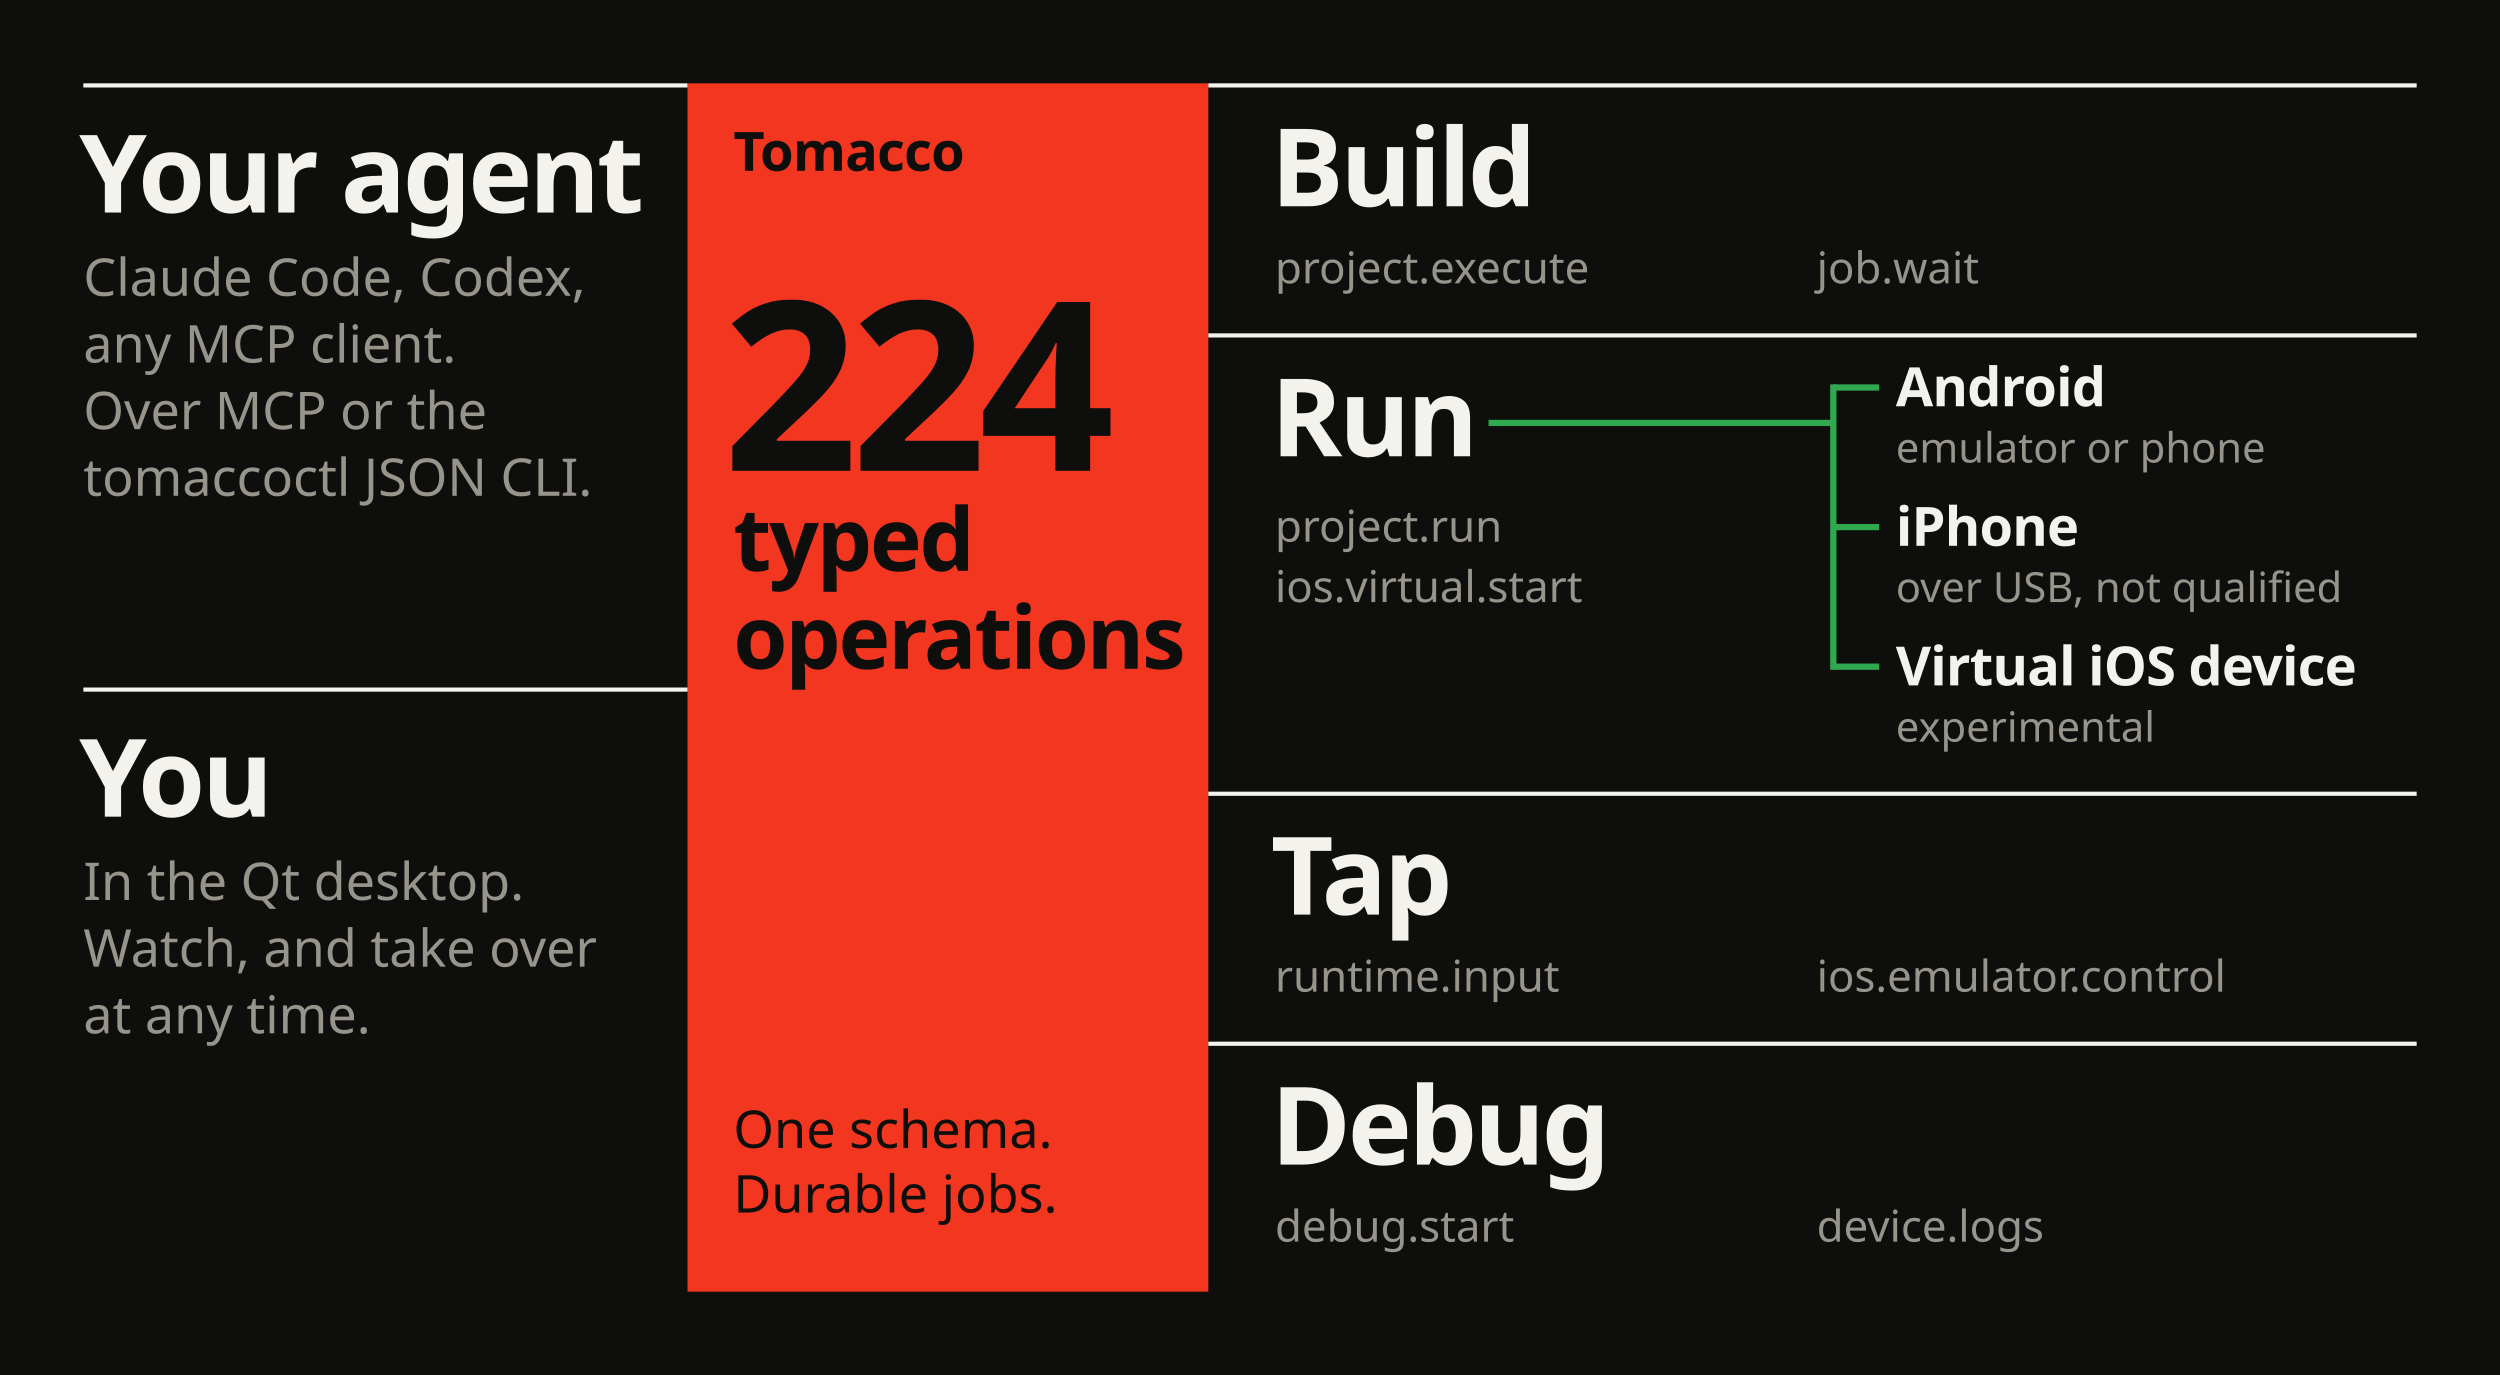
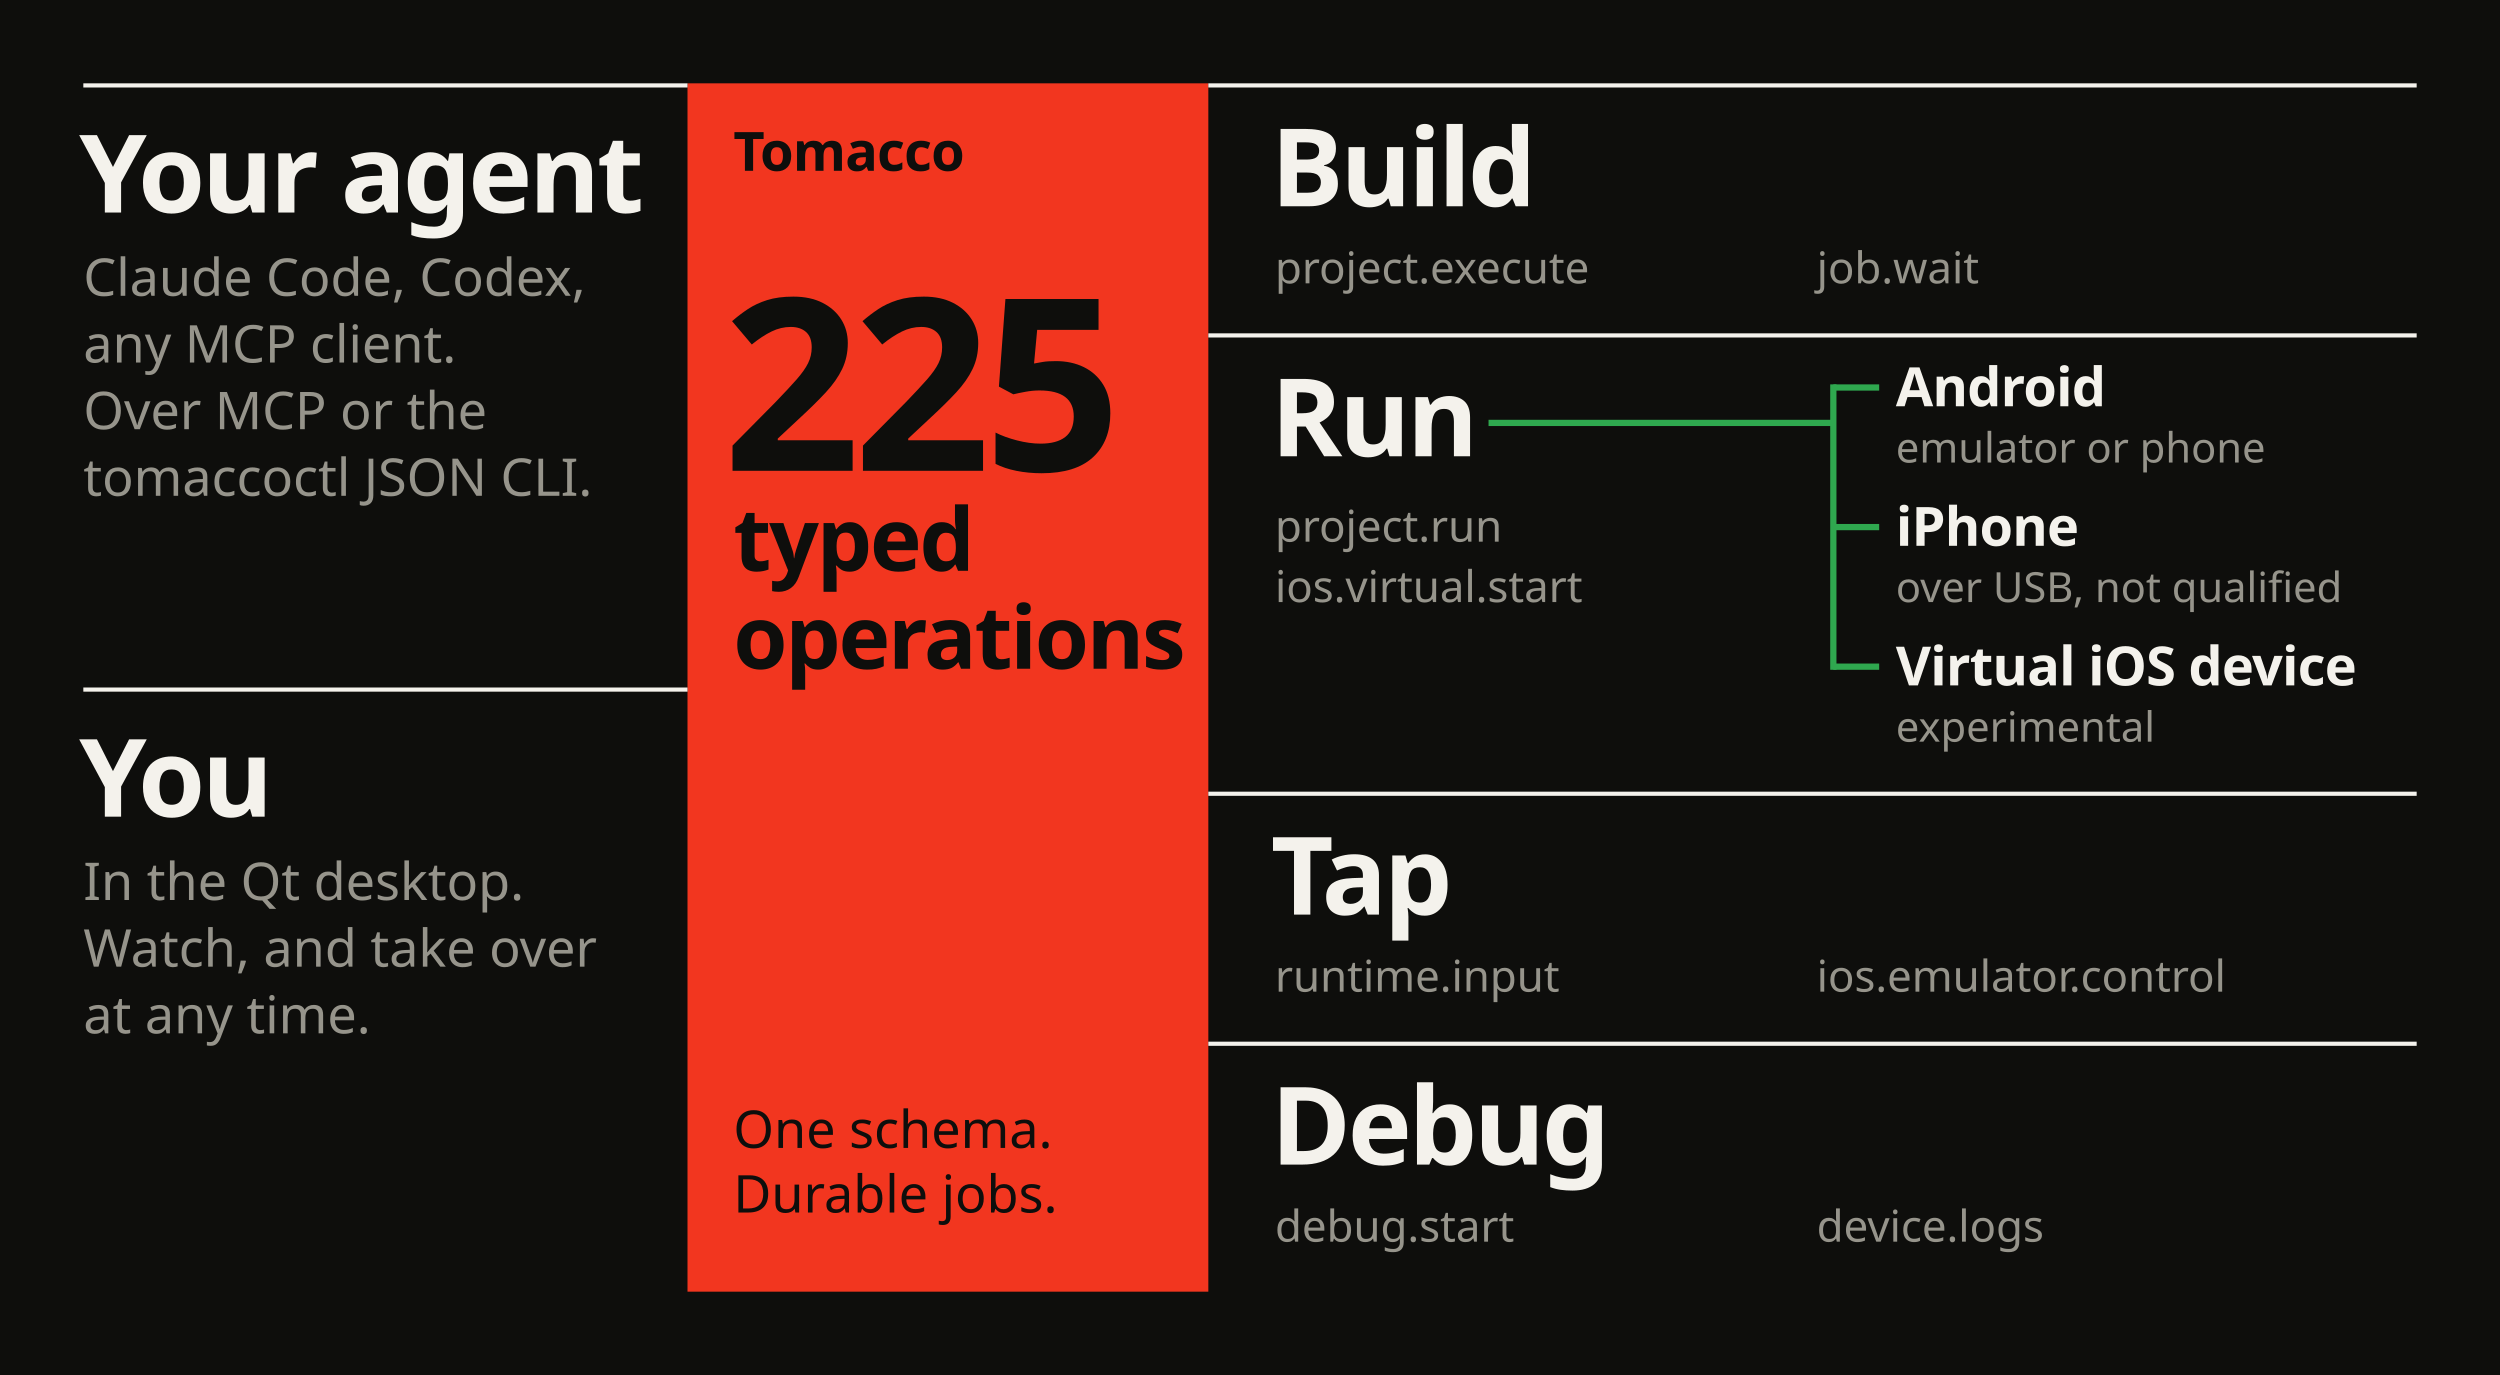
<svg xmlns="http://www.w3.org/2000/svg" width="2400" height="1320" viewBox="0 0 2400 1320">
  <rect width="2400" height="1320" fill="#0E0E0C" />
  <rect x="660" y="80" width="500" height="1160" fill="#F2361F" />
  <text x="704" y="164" font-family="Adwaita Sans" font-size="52" font-weight="700" fill="#0E0E0C" text-anchor="start" letter-spacing="-0.78">Tomacco</text>
-   <text x="694" y="452" font-family="Adwaita Sans" font-size="227" font-weight="800" fill="#0E0E0C" text-anchor="start" letter-spacing="-6.81">224</text>
+   <text x="694" y="452" font-family="Adwaita Sans" font-size="231" font-weight="800" fill="#0E0E0C" text-anchor="start" letter-spacing="-6.93">225</text>
  <text x="704" y="548" font-family="Adwaita Sans" font-size="84" font-weight="700" fill="#0E0E0C" text-anchor="start" letter-spacing="-2.10">typed</text>
  <text x="704" y="642" font-family="Adwaita Sans" font-size="84" font-weight="700" fill="#0E0E0C" text-anchor="start" letter-spacing="-2.10">operations</text>
  <text x="704" y="1102" font-family="Adwaita Sans" font-size="50" font-weight="500" fill="#0E0E0C" text-anchor="start" letter-spacing="0.00">One schema.</text>
  <text x="704" y="1164" font-family="Adwaita Sans" font-size="50" font-weight="500" fill="#0E0E0C" text-anchor="start" letter-spacing="0.00">Durable jobs.</text>
  <polyline points="80,82 660,82" fill="none" stroke="#F4F2EC" stroke-width="4" stroke-linecap="butt" stroke-linejoin="miter" />
  <text x="76" y="204" font-family="Adwaita Sans" font-size="104" font-weight="700" fill="#F4F2EC" text-anchor="start" letter-spacing="-3.12">Your agent</text>
  <text x="80" y="284" font-family="Adwaita Sans" font-size="50" font-weight="400" fill="#96948B" text-anchor="start" letter-spacing="0.00">Claude Code, Codex,</text>
  <text x="80" y="348" font-family="Adwaita Sans" font-size="50" font-weight="400" fill="#96948B" text-anchor="start" letter-spacing="0.00">any MCP client.</text>
  <text x="80" y="412" font-family="Adwaita Sans" font-size="50" font-weight="400" fill="#96948B" text-anchor="start" letter-spacing="0.00">Over MCP or the</text>
  <text x="80" y="476" font-family="Adwaita Sans" font-size="50" font-weight="400" fill="#96948B" text-anchor="start" letter-spacing="0.00">tomaccoctl JSON CLI.</text>
  <polyline points="80,662 660,662" fill="none" stroke="#F4F2EC" stroke-width="4" stroke-linecap="butt" stroke-linejoin="miter" />
  <text x="76" y="784" font-family="Adwaita Sans" font-size="104" font-weight="700" fill="#F4F2EC" text-anchor="start" letter-spacing="-3.12">You</text>
  <text x="80" y="864" font-family="Adwaita Sans" font-size="50" font-weight="400" fill="#96948B" text-anchor="start" letter-spacing="0.00">In the Qt desktop.</text>
  <text x="80" y="928" font-family="Adwaita Sans" font-size="50" font-weight="400" fill="#96948B" text-anchor="start" letter-spacing="0.00">Watch, and take over</text>
  <text x="80" y="992" font-family="Adwaita Sans" font-size="50" font-weight="400" fill="#96948B" text-anchor="start" letter-spacing="0.00">at any time.</text>
  <polyline points="1160,82 2320,82" fill="none" stroke="#F4F2EC" stroke-width="4" stroke-linecap="butt" stroke-linejoin="miter" />
  <text x="1220" y="198" font-family="Adwaita Sans" font-size="104" font-weight="700" fill="#F4F2EC" text-anchor="start" letter-spacing="-3.12">Build</text>
  <text x="1224" y="272" font-family="JetBrainsMono Nerd Font" font-size="42" font-weight="400" fill="#96948B" text-anchor="start" xml:space="preserve">project.execute</text>
  <text x="1744" y="272" font-family="JetBrainsMono Nerd Font" font-size="42" font-weight="400" fill="#96948B" text-anchor="start" xml:space="preserve">job.wait</text>
  <polyline points="1160,322 2320,322" fill="none" stroke="#F4F2EC" stroke-width="4" stroke-linecap="butt" stroke-linejoin="miter" />
  <text x="1220" y="438" font-family="Adwaita Sans" font-size="104" font-weight="700" fill="#F4F2EC" text-anchor="start" letter-spacing="-3.12">Run</text>
  <text x="1224" y="520" font-family="JetBrainsMono Nerd Font" font-size="42" font-weight="400" fill="#96948B" text-anchor="start" xml:space="preserve">project.run</text>
  <text x="1224" y="578" font-family="JetBrainsMono Nerd Font" font-size="42" font-weight="400" fill="#96948B" text-anchor="start" xml:space="preserve">ios.virtual.start</text>
  <polyline points="1160,762 2320,762" fill="none" stroke="#F4F2EC" stroke-width="4" stroke-linecap="butt" stroke-linejoin="miter" />
  <text x="1220" y="878" font-family="Adwaita Sans" font-size="104" font-weight="700" fill="#F4F2EC" text-anchor="start" letter-spacing="-3.12">Tap</text>
  <text x="1224" y="952" font-family="JetBrainsMono Nerd Font" font-size="42" font-weight="400" fill="#96948B" text-anchor="start" xml:space="preserve">runtime.input</text>
  <text x="1744" y="952" font-family="JetBrainsMono Nerd Font" font-size="42" font-weight="400" fill="#96948B" text-anchor="start" xml:space="preserve">ios.emulator.control</text>
  <polyline points="1160,1002 2320,1002" fill="none" stroke="#F4F2EC" stroke-width="4" stroke-linecap="butt" stroke-linejoin="miter" />
  <text x="1220" y="1118" font-family="Adwaita Sans" font-size="104" font-weight="700" fill="#F4F2EC" text-anchor="start" letter-spacing="-3.12">Debug</text>
  <text x="1224" y="1192" font-family="JetBrainsMono Nerd Font" font-size="42" font-weight="400" fill="#96948B" text-anchor="start" xml:space="preserve">debug.start</text>
  <text x="1744" y="1192" font-family="JetBrainsMono Nerd Font" font-size="42" font-weight="400" fill="#96948B" text-anchor="start" xml:space="preserve">device.logs</text>
  <polyline points="1760,372 1804,372" fill="none" stroke="#2FA84F" stroke-width="6" stroke-linecap="butt" stroke-linejoin="miter" />
  <text x="1820" y="390" font-family="Adwaita Sans" font-size="52" font-weight="600" fill="#F4F2EC" text-anchor="start" letter-spacing="-0.78">Android</text>
  <text x="1820" y="444" font-family="Adwaita Sans" font-size="40" font-weight="400" fill="#96948B" text-anchor="start" letter-spacing="0.00">emulator or phone</text>
  <polyline points="1760,506 1804,506" fill="none" stroke="#2FA84F" stroke-width="6" stroke-linecap="butt" stroke-linejoin="miter" />
  <text x="1820" y="524" font-family="Adwaita Sans" font-size="52" font-weight="600" fill="#F4F2EC" text-anchor="start" letter-spacing="-0.78">iPhone</text>
  <text x="1820" y="578" font-family="Adwaita Sans" font-size="40" font-weight="400" fill="#96948B" text-anchor="start" letter-spacing="0.00">over USB, not qualified</text>
  <polyline points="1760,640 1804,640" fill="none" stroke="#2FA84F" stroke-width="6" stroke-linecap="butt" stroke-linejoin="miter" />
  <text x="1820" y="658" font-family="Adwaita Sans" font-size="52" font-weight="600" fill="#F4F2EC" text-anchor="start" letter-spacing="-0.78">Virtual iOS device</text>
  <text x="1820" y="712" font-family="Adwaita Sans" font-size="40" font-weight="400" fill="#96948B" text-anchor="start" letter-spacing="0.00">experimental</text>
  <polyline points="1760,369 1760,643" fill="none" stroke="#2FA84F" stroke-width="6" stroke-linecap="butt" stroke-linejoin="miter" />
  <polyline points="1429,406 1760,406" fill="none" stroke="#2FA84F" stroke-width="6" stroke-linecap="butt" stroke-linejoin="miter" />
</svg>
